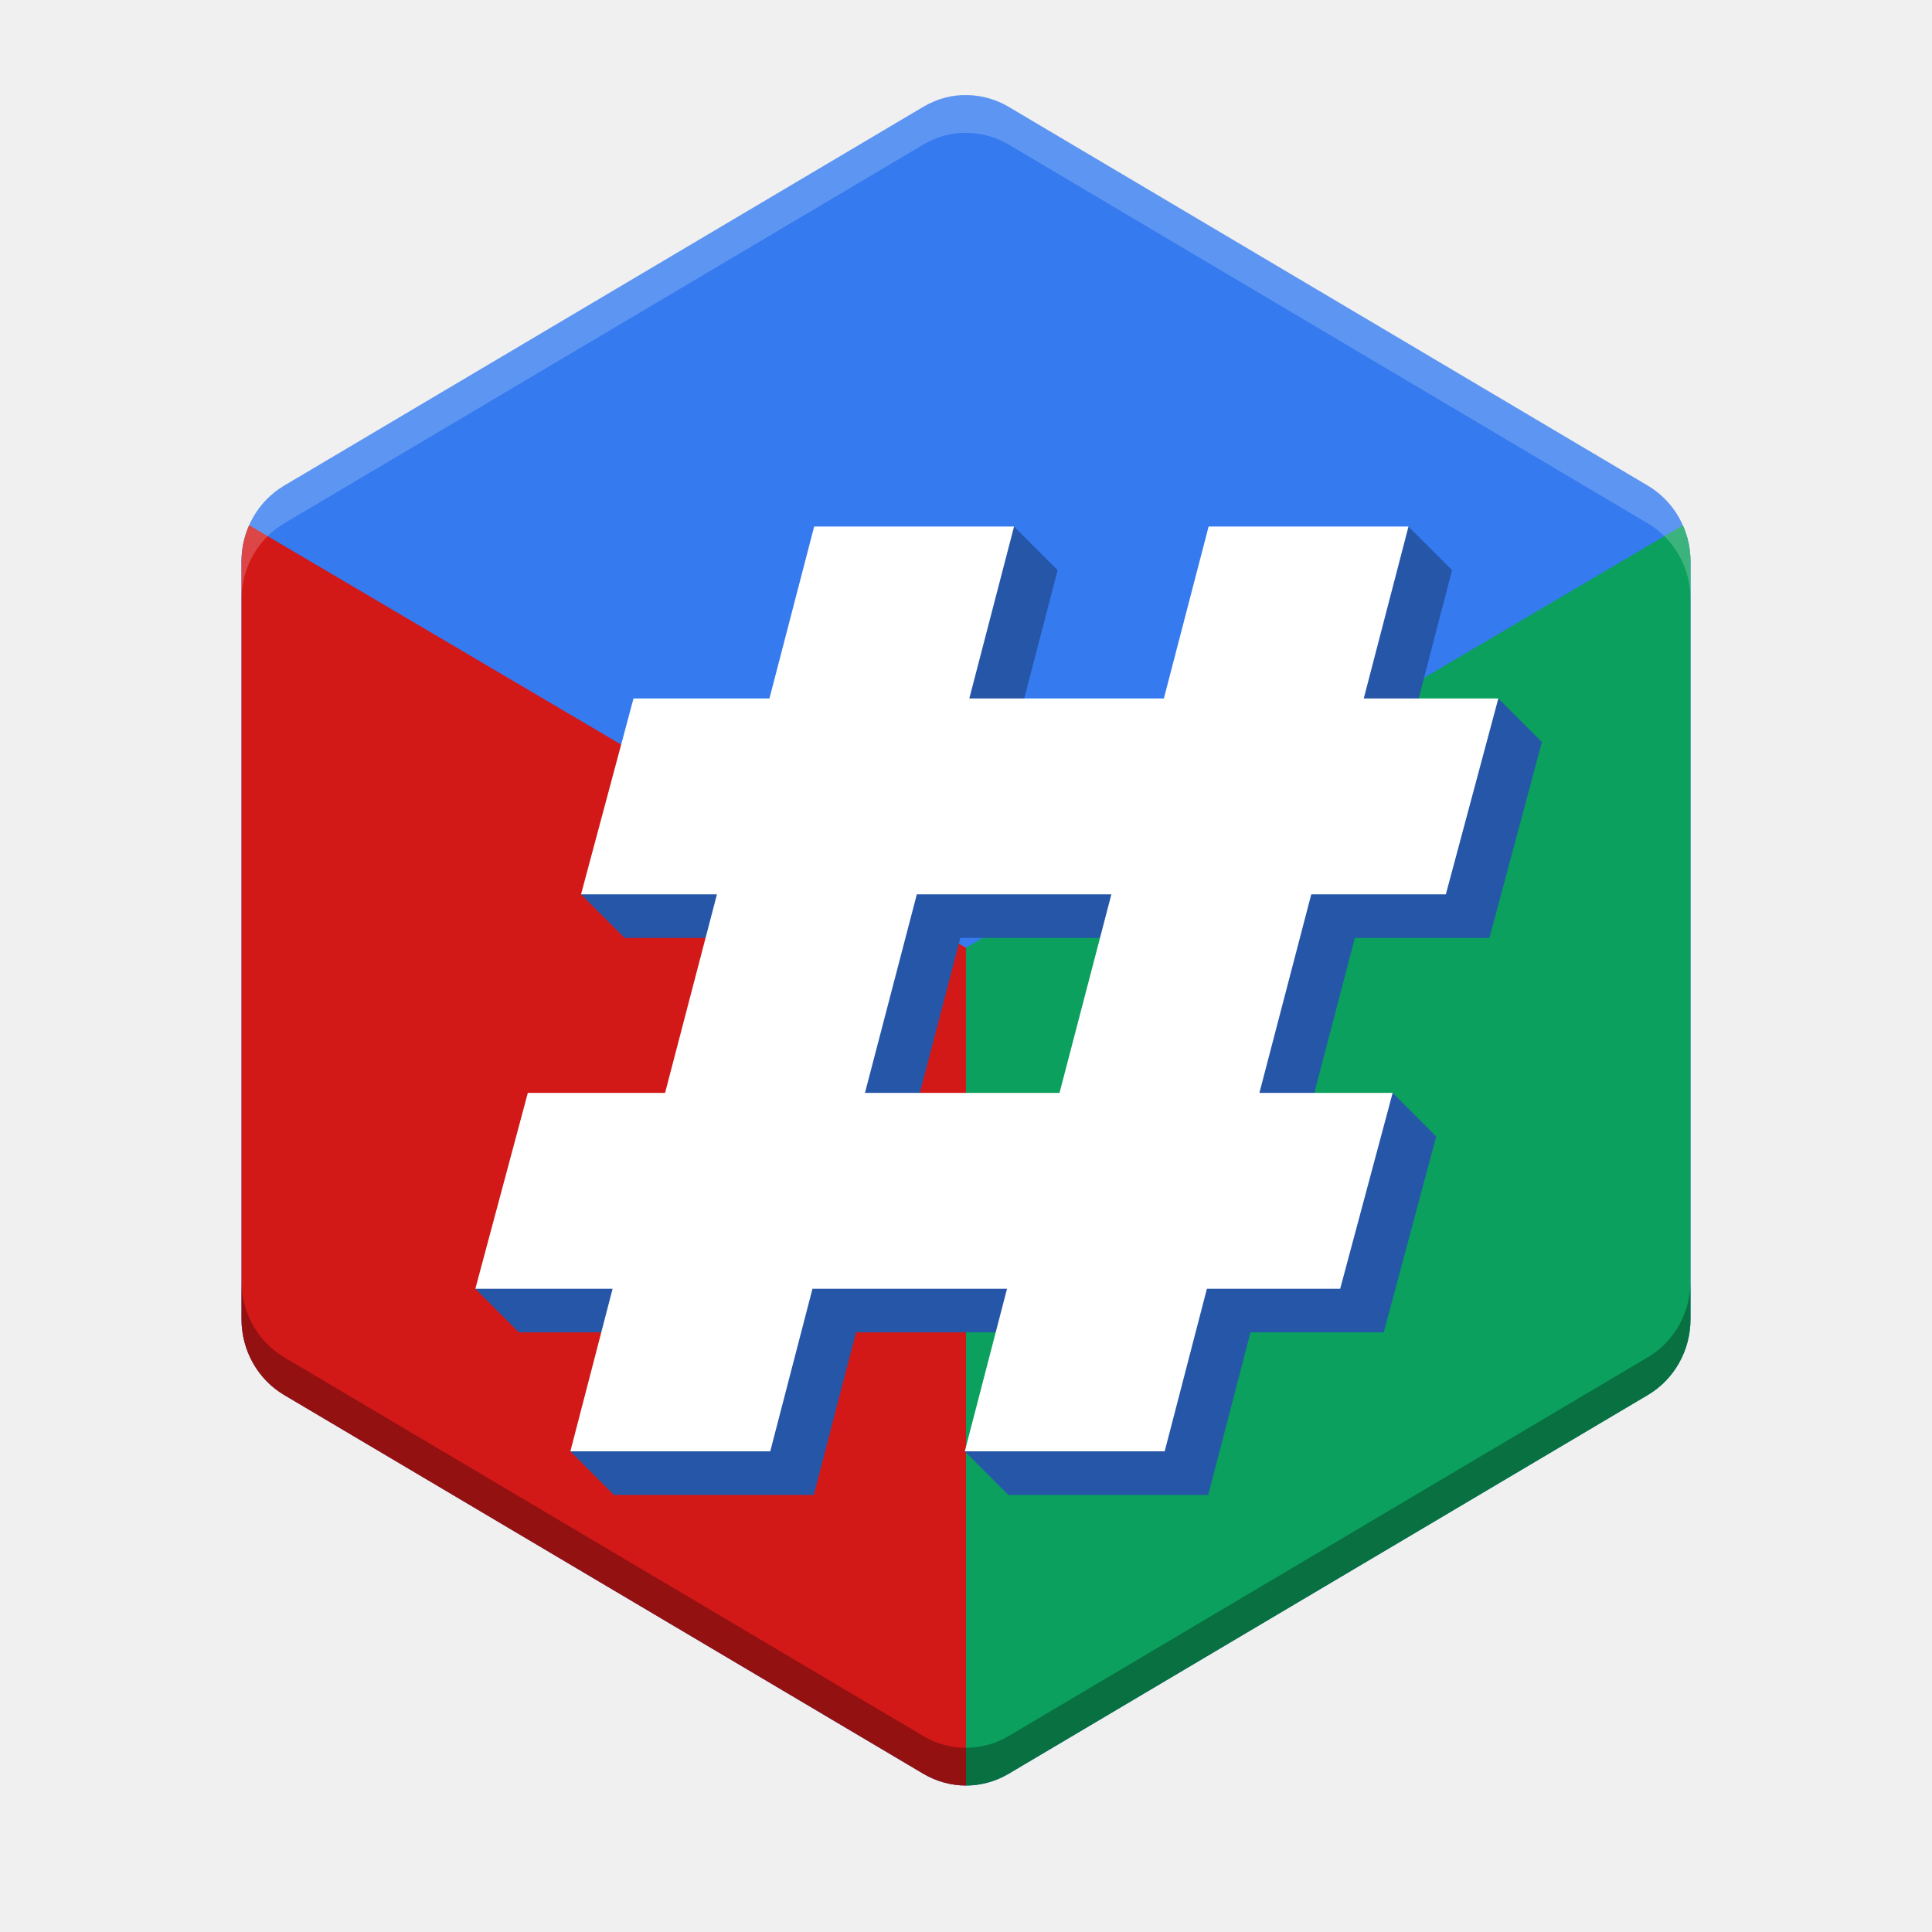
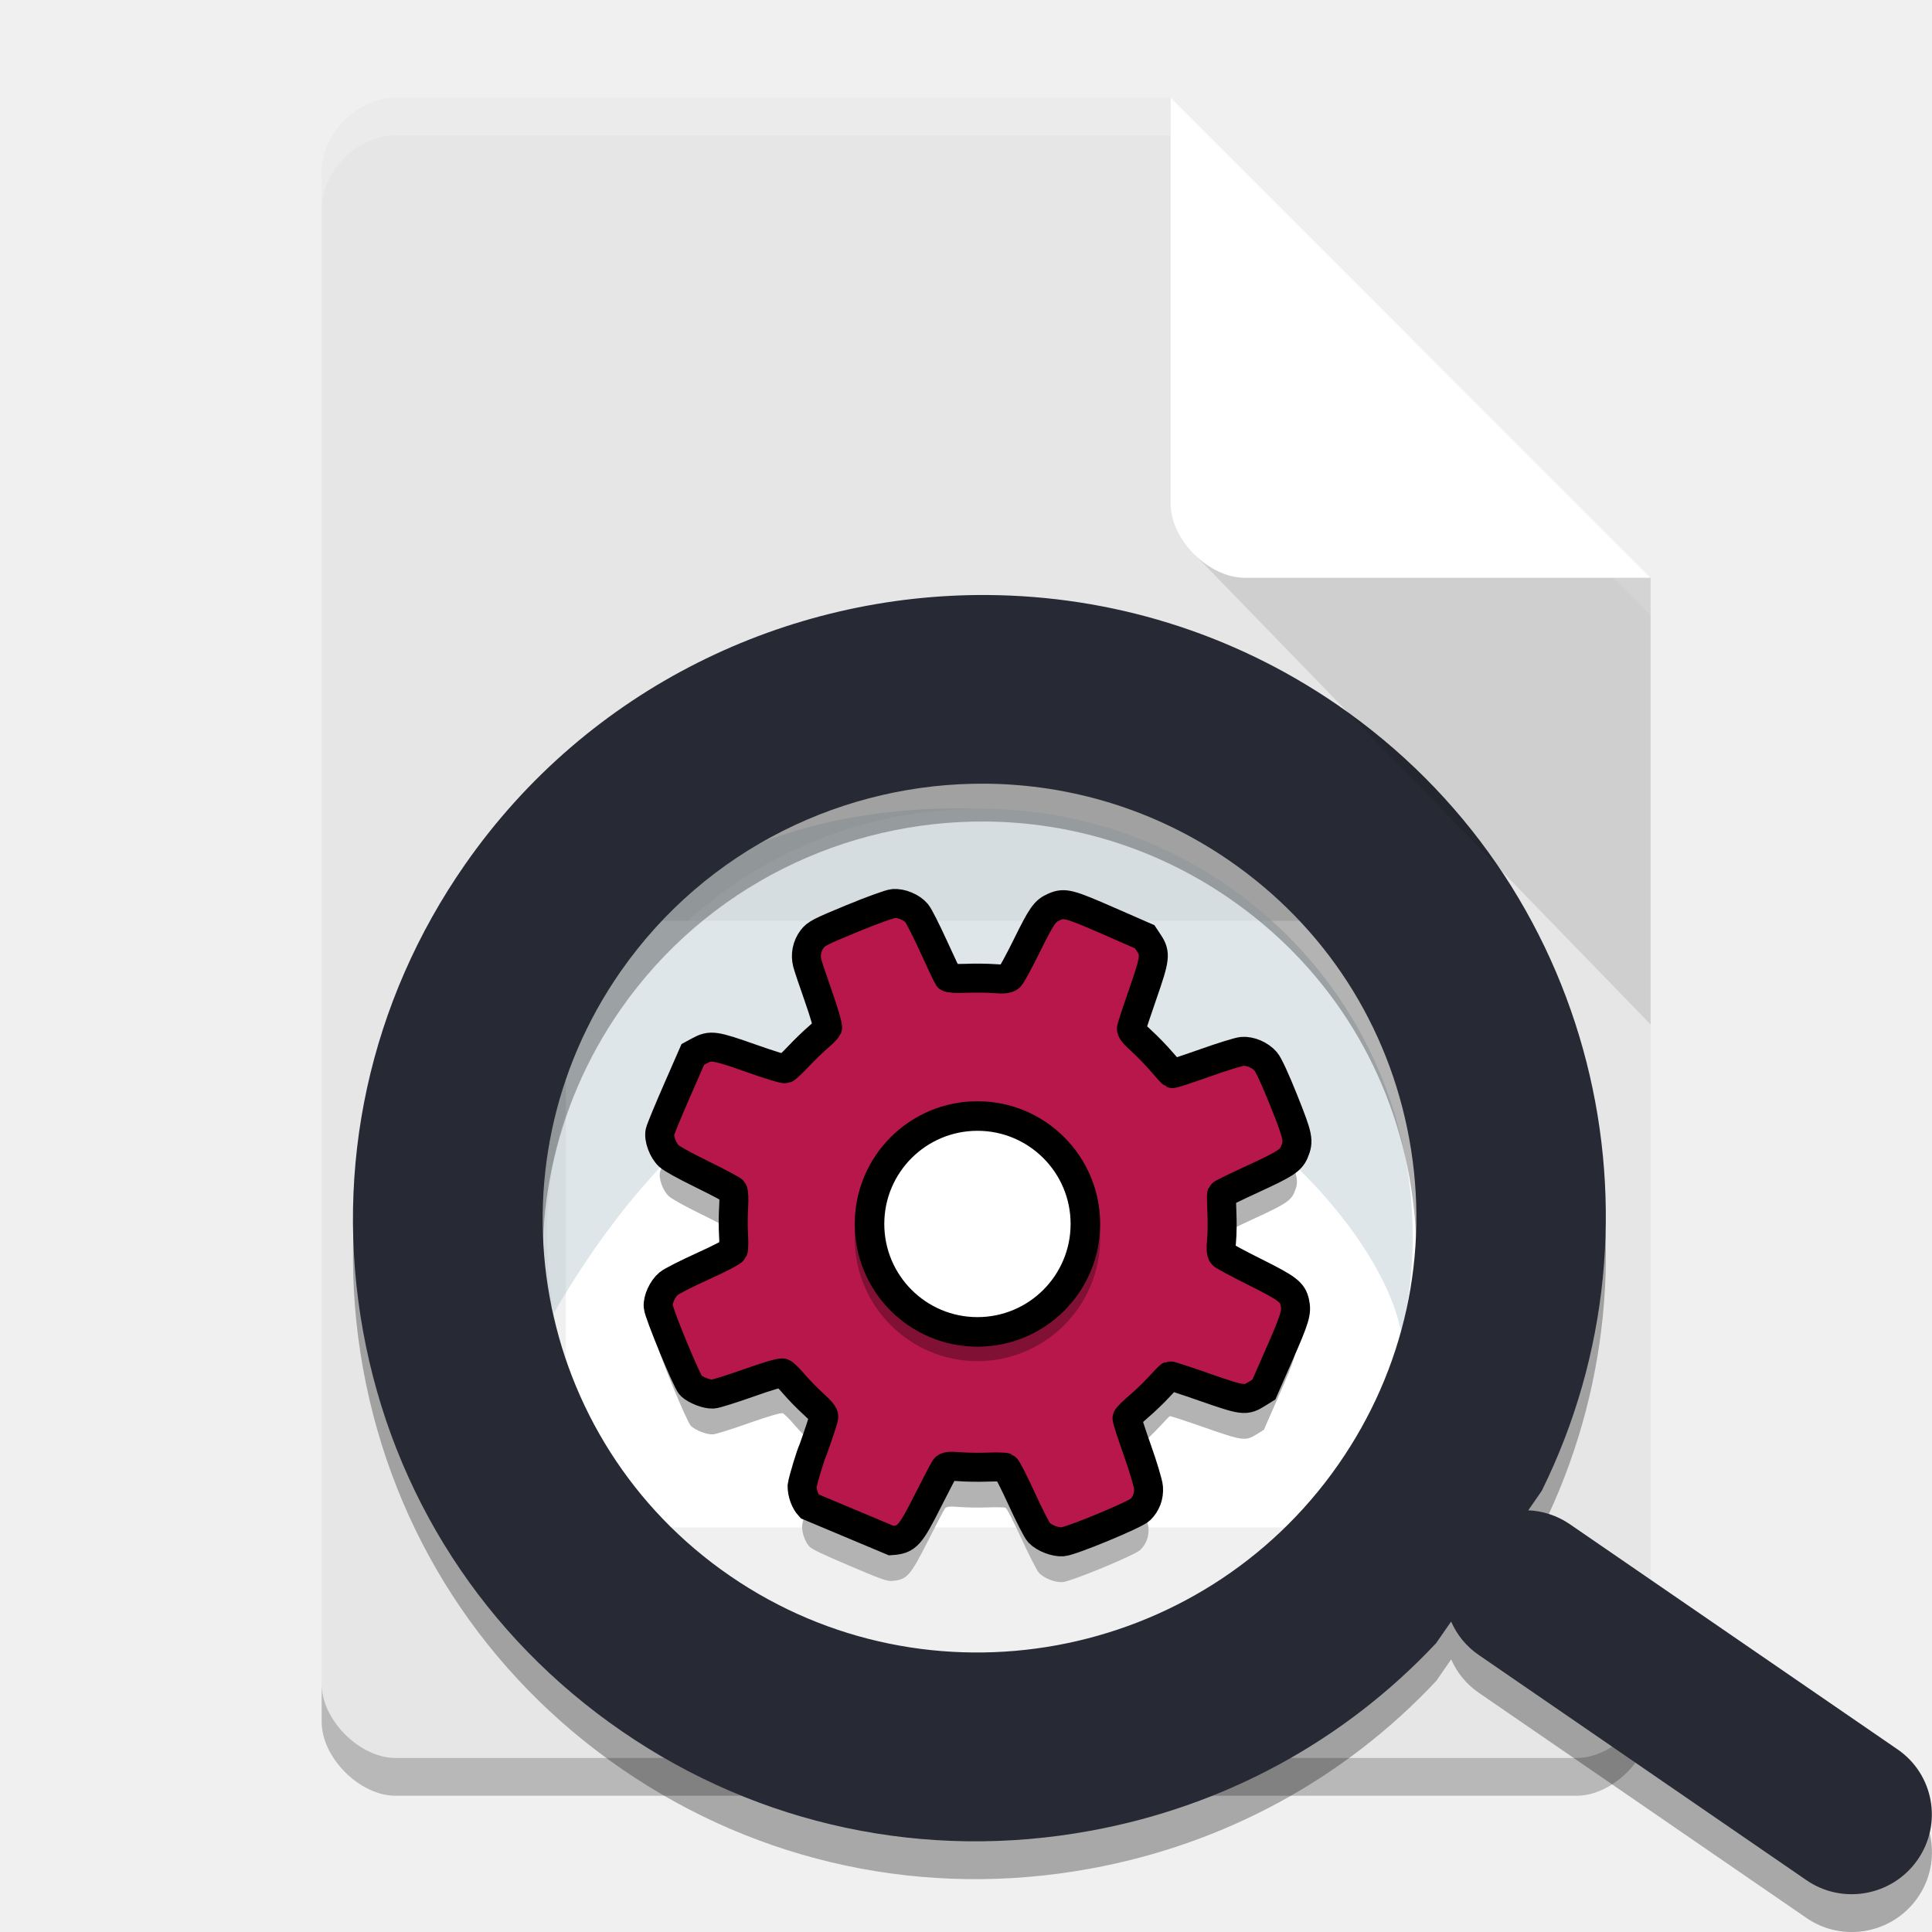
- <svg xmlns="http://www.w3.org/2000/svg" width="512" height="512" version="1.1" viewBox="0 0 384 384">
-   <path d="m192.39 18.91c-3.106-0.121-6.176 0.73-8.871 2.324l-127.05 75.297c-5.242 3.106-8.473 8.852-8.473 15.07v150.59c0 6.215 3.231 11.961 8.473 15.066l127.05 75.297c5.246 3.106 11.707 3.106 16.949 0l127.05-75.297c5.246-3.106 8.477-8.852 8.477-15.066v-150.59c0-6.219-3.231-11.965-8.477-15.07l-127.05-75.297c-2.461-1.457-5.238-2.258-8.078-2.324z" fill="#357aef" />
-   <path d="m192 354.89c-2.926 0-5.848-0.789-8.469-2.34l-127.06-75.281c-5.242-3.106-8.469-8.859-8.469-15.074v-150.59c0-2.527 0.535-4.977 1.52-7.203l142.48 83.996z" fill="#d31818" />
-   <path d="m192 354.89c2.926 0 5.848-0.789 8.469-2.34l127.06-75.281c5.246-3.106 8.469-8.859 8.469-15.074v-150.59c0-2.527-0.535-4.977-1.52-7.203l-142.48 83.996z" fill="#0ba05d" />
-   <path transform="scale(.75)" d="m254.98 25.213c-3.607 0.138-7.135 1.24-10.279 3.1l-169.4 100.4c-6.99 4.141-11.297 11.802-11.297 20.094v10c0-8.292 4.307-15.953 11.297-20.094l169.4-100.4c3.594-2.125 7.688-3.261 11.828-3.1 3.786 0.089 7.49 1.157 10.771 3.1l169.4 100.4c6.995 4.141 11.303 11.802 11.303 20.094v-10c0-8.292-4.308-15.953-11.303-20.094l-169.4-100.4c-3.281-1.943-6.985-3.011-10.771-3.1-0.518-0.02-1.034-0.02-1.549 0z" fill="#fff" opacity=".2" stroke-width="1.333" />
-   <path transform="scale(.75)" d="m64 339.59v10c0 8.287 4.307 15.947 11.297 20.088l169.4 100.4c6.995 4.141 15.61 4.141 22.6 0l169.4-100.4c6.995-4.141 11.303-11.801 11.303-20.088v-10c0 8.287-4.308 15.947-11.303 20.088l-169.4 100.4c-6.99 4.141-15.605 4.141-22.6 0l-169.4-100.4c-6.99-4.141-11.297-11.801-11.297-20.088z" opacity=".3" stroke-width="1.333" />
-   <g transform="matrix(2.114 0 -.56644 2.114 55.352 57.278)" stroke-width="5.43" aria-label="#">
-     <path d="m99.022 113.46h18.793l-0.125-15.285h12.529v-18.417l-5.189-4.093-7.339 4.093-0.125-18.667h12.653v-18.417l-5.189-4.093-7.464 4.093-0.125-16.162-5.189-4.093-13.603 4.093 0.125 16.162h-18.292l-0.125-16.162-5.189-4.093-13.603 4.093 0.125 16.162h-12.779l-5.189 14.324 5.189 4.093h12.779l0.125 18.667h-12.904l-5.189 14.324 5.189 4.093h12.904l-5.064 11.192 5.189 4.093h18.793l-0.125-15.285h18.292l-5.064 11.192zm-18.417-33.702-0.125-18.667h18.292l0.125 18.667z" fill="#2656a8" />
-     <path d="m93.829 109.36h18.793l-0.125-15.285h12.529v-18.417h-12.529l-0.125-18.667h12.653v-18.417h-12.653l-0.125-16.162h-18.793l0.125 16.162h-18.292l-0.125-16.162h-18.793l0.125 16.162h-12.779v18.417h12.779l0.125 18.667h-12.904v18.417h12.904l0.125 15.285h18.793l-0.125-15.285h18.292zm-18.417-33.702-0.125-18.667h18.292l0.125 18.667z" fill="#fff" />
+ <svg xmlns="http://www.w3.org/2000/svg" width="512" height="512" version="1.1" viewBox="0 0 135.47 135.47">
+   <path d="m27.733 6.853c-2.667 0-5.178 2.511-5.178 5.178v108.71c0 2.511 2.667 5.178 5.178 5.178h82.831c2.511 0 5.178-2.667 5.178-5.178v-80.227l-33.656-33.656z" fill="#e6e6e6" stroke-width="3.969" />
+   <rect x="39.681" y="64.561" width="60.823" height="42.54" fill="#fff" />
+   <path d="m27.733 6.853c-2.666 0-5.178 2.511-5.178 5.178v2.646c0-2.666 2.511-5.178 5.178-5.178h54.353l33.657 33.657v-2.646l-33.657-33.657z" fill="#fff" opacity=".2" stroke-width="3.969" />
+   <path d="m22.555 118.09v2.646c0 2.511 2.667 5.178 5.178 5.178h82.832c2.511 0 5.178-2.667 5.178-5.178v-2.646c0 2.511-2.667 5.178-5.178 5.178h-82.832c-2.511 0-5.178-2.667-5.178-5.178z" opacity=".2" stroke-width=".353" />
+   <g transform="matrix(1.3373 0 0 1.3373 -84.297 -163.12)">
+     <ellipse cx="114.41" cy="186.82" rx="22.696" ry="22.436" fill="#fff" opacity=".4" stroke-width="2.6" />
+     <path d="m114.41 164.38c-16.147-0.497-25.361 9.756-24.061 22.548 0 1.368 1.49 2.595 1.726 3.895 17.062-29.37 42.532-9.111 44.446 1.087 0.382-1.635 0.588-3.341 0.588-5.094-3e-3 -12.39-10.164-22.436-22.698-22.436z" fill="#acc0c7" opacity=".4" stroke-width="2.6" />
+     <path d="m114.87 155.16c-10.55-0.089-20.986 4.856-27.447 14.127-5.008 7.187-6.906 15.877-5.348 24.472 1.558 8.588 6.38 16.037 13.577 20.982 7.194 4.945 15.921 6.802 24.565 5.213 7.041-1.287 13.331-4.727 18.126-9.841l0.783-1.13c0.298 0.686 0.786 1.299 1.451 1.754l17.18 11.807c1.898 1.306 4.51 0.827 5.827-1.066 1.321-1.893 0.851-4.485-1.045-5.791h-5.3e-4l-17.184-11.807c-0.671-0.459-1.427-0.696-2.182-0.73l0.705-1.018c7.059-14.277 2.775-31.94-10.725-41.222-5.579-3.832-11.951-5.698-18.281-5.752zm-0.142 9.892c4.415 0.039 8.856 1.342 12.743 4.017 5.018 3.448 8.378 8.64 9.462 14.631 1.087 5.993-0.237 12.052-3.728 17.059-7.215 10.345-21.52 12.961-31.89 5.832-10.369-7.122-12.944-21.338-5.736-31.692 4.51-6.464 11.791-9.911 19.149-9.846z" opacity=".3" stroke-width=".265" />
+     <path transform="scale(.26458)" d="m434.15 578.94c-39.875-0.338-79.316 18.355-103.74 53.395-18.927 27.162-26.101 60.006-20.215 92.494 5.886 32.459 24.115 60.613 51.316 79.303 27.192 18.691 60.173 25.708 92.846 19.703 26.612-4.864 50.383-17.865 68.506-37.195l2.961-4.269c1.128 2.593 2.971 4.911 5.482 6.631l64.932 44.625c7.173 4.937 17.045 3.125 22.021-4.029 4.991-7.154 3.216-16.95-3.951-21.887h-2e-3l-64.947-44.625c-2.534-1.736-5.392-2.631-8.248-2.758l2.666-3.846c26.681-53.959 10.487-120.72-40.537-155.8-21.086-14.483-45.169-21.537-69.094-21.74zm-0.535 37.389c16.685 0.147 33.472 5.073 48.164 15.182 18.966 13.031 31.664 32.655 35.762 55.297 4.108 22.65-0.895 45.55-14.092 64.477-27.271 39.1-81.335 48.988-120.53 22.041-39.189-26.916-48.922-80.649-21.68-119.78 17.044-24.432 44.565-37.46 72.373-37.215z" fill="#272a34" />
+   </g>
+   <path d="m98.899 23.667-15.171 15.171 32.014 33.001 9e-5 -31.329z" opacity=".1" stroke-width=".265" />
+   <path d="m82.086 6.853 33.657 33.657h-28.479c-2.511 0-5.178-2.667-5.178-5.178z" fill="#fff" stroke-width=".353" />
+   <g transform="matrix(.13558 0 0 .13558 42.514 60.198)">
+     <path d="m105.05 355.84c-2.227-2.391-3.82-6.766-3.797-10.441 8e-3 -1.895 1.961-8.363 5.578-18.492 3.062-8.57 5.606-16.352 5.656-17.293 0.066-1.246-1.422-3.082-5.496-6.777-3.074-2.789-7.539-7.367-9.922-10.176-2.387-2.812-4.996-5.391-5.805-5.731-0.906-0.383-7.562 1.543-17.379 5.031-8.75 3.109-17.152 5.742-18.668 5.852-3.117 0.23-8.977-2-11.484-4.371-1.992-1.887-16.574-37.184-16.895-40.898-0.316-3.684 2.242-9.238 5.473-11.891 1.473-1.207 9.438-5.254 17.699-8.988 8.895-4.023 15.266-7.371 15.621-8.207 0.328-0.777 0.402-4.422 0.164-8.102-0.238-3.676-0.215-10.055 0.055-14.176 0.266-4.117 0.086-7.973-0.402-8.562-0.488-0.59-7.574-4.352-15.742-8.359-9.5-4.66-15.754-8.121-17.363-9.602-3.059-2.82-5.344-9.012-4.582-12.434 0.305-1.387 4.254-10.969 8.766-21.289l8.211-18.762 3.32-1.801c5.863-3.176 7.871-2.894 26.641 3.734 10.625 3.754 17.203 5.746 17.949 5.441 0.648-0.266 3.711-3.168 6.801-6.445 3.094-3.277 7.606-7.648 10.027-9.707 2.422-2.059 4.644-4.32 4.945-5.019 0.297-0.703-1.777-7.867-4.609-15.918-2.832-8.047-5.469-15.914-5.863-17.477-1.105-4.398-0.207-8.879 2.5-12.496 2.043-2.731 4.121-3.801 20.57-10.586 10.062-4.148 19.734-7.652 21.492-7.785 4.082-0.305 9.418 1.93 12.023 5.035 1.098 1.309 5.047 9.082 8.781 17.281 3.731 8.195 7.098 15.312 7.481 15.816 0.406 0.527 4.184 0.766 8.992 0.566 4.562-0.188 11.238-0.117 14.836 0.156 4.879 0.371 6.926 0.152 8.051-0.855 0.824-0.742 4.793-8.027 8.816-16.191 7.734-15.695 9.363-18.004 14.148-20.062 5.324-2.285 7.578-1.703 28.102 7.269l18.695 8.176 2.113 3.191c3.637 5.488 3.363 7.832-3.031 26.23-3.098 8.91-5.758 16.937-5.914 17.844-0.223 1.277 0.965 2.785 5.25 6.676 3.047 2.766 7.746 7.621 10.441 10.793 2.695 3.168 5.172 5.879 5.508 6.023 0.336 0.141 7.863-2.324 16.73-5.477 8.867-3.152 17.562-5.848 19.328-5.992 4.168-0.336 9.238 1.832 12.203 5.223 1.41 1.609 5.106 9.637 9.426 20.477 7.422 18.602 7.809 20.535 5.301 26.473-1.77 4.203-4.809 6.164-21.145 13.664-8.887 4.078-16.273 7.695-16.418 8.039-0.148 0.348-0.082 4.598 0.141 9.453 0.227 4.852 0.141 11.48-0.191 14.727-0.414 4.031-0.234 6.281 0.555 7.102 0.641 0.66 8.156 4.695 16.703 8.965 16.961 8.473 19.465 10.379 20.645 15.727 1.113 5.055 0.203 8.105-8.082 26.98l-7.926 18.055-3.418 2.129c-6.098 3.797-7.18 3.668-27.043-3.266-9.707-3.387-17.883-6.062-18.172-5.945-0.289 0.117-2.742 2.637-5.449 5.602-2.711 2.965-7.531 7.606-10.719 10.312-3.184 2.707-5.871 5.391-5.973 5.957-0.102 0.57 2.297 8.023 5.332 16.566 3.035 8.539 5.633 17.242 5.777 19.34 0.305 4.453-1.168 8.41-4.258 11.43-2.727 2.664-35.594 16.273-40.145 16.621-3.805 0.293-9.566-1.945-12.23-4.75-1.02-1.074-5.07-8.984-9-17.578-3.93-8.594-7.652-15.844-8.277-16.109-0.621-0.266-4.852-0.348-9.398-0.184-4.547 0.164-11.141 0.059-14.648-0.23-4.848-0.402-6.609-0.211-7.344 0.801-0.535 0.73-4.445 8.215-8.695 16.633-9.344 18.52-10.949 20.273-19.008 20.82-2.336 0.16-5.594-1.023-21.691-7.875-14.25-6.066-19.371-8.523-20.664-9.91zm63.801-72.758c17.859 5.457 35.039 4.695 52.363-2.324 13.203-5.352 23.598-13.23 32.766-24.828 5.746-7.273 13.438-25.453 14.699-34.746 3.828-28.199-6.379-54.484-28.199-72.621-5.082-4.223-6.594-5.062-17.906-9.914-10.836-4.648-13.18-5.414-19.062-6.211-29.371-3.973-58.473 8.645-75.102 32.562-14.941 21.488-17.918 48.625-8.035 73.227 5.176 12.883 14.055 24.488 25.344 33.125 3.219 2.465 8.043 5.356 15.094 9.051 0.562 0.293 4.18 1.5 8.039 2.68zm-4.969-37.09c-15.961-12.535-22.074-33.234-15.391-52.109 4.672-13.195 13.426-22.324 26.418-27.551 23.664-9.52 50.293 1.59 59.777 24.93 7.812 19.227 2.922 39.789-12.613 53.07-13.234 11.312-30 14.191-46.43 7.973-5.594-2.117-8.207-3.519-11.762-6.312zm27.738-9.281c5.773 0.25 15.914-2.754 20.57-6.785 3.289-2.844 4.008-3.949 6.684-10.258 2.844-6.715 1.109-7.352 0.609-12.57-1.012-10.535-6.066-17.801-15.59-22.418-7.652-3.707-13.035-4.035-20.867-1.27-9.934 3.508-16.637 11.395-18.141 21.34-1.305 8.613 0.676 15.672 6.246 22.27 5.191 6.156 11.883 9.324 20.488 9.691z" fill="#b3b3b3" />
+     <path d="m105.05 335c-2.227-2.391-3.82-6.766-3.797-10.441 0.471-3.361 4.834-17.462 5.578-18.496 3.062-8.566 5.606-16.348 5.656-17.289 0.066-1.25-1.422-3.082-5.496-6.781-3.074-2.785-7.539-7.367-9.922-10.176-2.387-2.809-4.996-5.387-5.805-5.727-0.906-0.387-7.562 1.543-17.379 5.027-8.75 3.109-17.152 5.746-18.668 5.856-3.117 0.227-8.977-2.004-11.484-4.375-1.992-1.883-16.574-37.18-16.895-40.895-0.316-3.684 2.242-9.238 5.473-11.891 1.473-1.211 9.438-5.254 17.699-8.992 8.895-4.019 15.266-7.367 15.621-8.207 0.328-0.777 0.402-4.418 0.164-8.098-0.238-3.676-0.215-10.055 0.055-14.176 0.266-4.121 0.086-7.973-0.402-8.566-0.488-0.59-7.574-4.352-15.742-8.355-9.5-4.66-15.754-8.121-17.363-9.602-3.059-2.824-5.344-9.012-4.582-12.434 0.305-1.391 4.254-10.969 8.77-21.289l8.207-18.766 3.32-1.797c5.863-3.176 7.871-2.894 26.641 3.734 10.625 3.754 17.203 5.746 17.949 5.441 0.648-0.27 3.711-3.168 6.801-6.445 3.094-3.281 7.606-7.648 10.027-9.707 2.422-2.059 4.644-4.32 4.945-5.023 0.297-0.703-1.777-7.863-4.609-15.914-2.832-8.051-5.469-15.914-5.863-17.477-1.105-4.398-0.207-8.883 2.5-12.5 2.043-2.731 4.121-3.797 20.57-10.582 10.062-4.148 19.734-7.652 21.492-7.785 4.082-0.305 9.418 1.93 12.023 5.035 1.098 1.305 5.047 9.082 8.781 17.281 3.731 8.195 7.098 15.312 7.481 15.812 0.406 0.531 4.184 0.77 8.992 0.57 4.562-0.188 11.238-0.121 14.836 0.152 4.879 0.371 6.926 0.156 8.051-0.852 0.824-0.746 4.793-8.031 8.816-16.191 7.734-15.695 9.363-18.008 14.148-20.062 5.324-2.289 7.578-1.703 28.102 7.269l18.695 8.172 2.113 3.191c3.637 5.492 3.363 7.832-3.031 26.234-3.098 8.906-5.758 16.937-5.914 17.844-0.223 1.273 0.965 2.781 5.25 6.676 3.047 2.762 7.746 7.621 10.441 10.789 2.695 3.172 5.172 5.883 5.508 6.023 0.336 0.145 7.863-2.32 16.73-5.473 8.867-3.152 17.563-5.848 19.328-5.992 4.168-0.336 9.238 1.832 12.203 5.219 1.41 1.609 5.106 9.641 9.426 20.477 7.422 18.605 7.809 20.539 5.301 26.477-1.77 4.203-4.809 6.164-21.145 13.664-8.887 4.078-16.273 7.695-16.418 8.039-0.148 0.344-0.082 4.598 0.141 9.453 0.227 4.852 0.141 11.48-0.191 14.723-0.414 4.035-0.234 6.285 0.555 7.106 0.641 0.66 8.156 4.691 16.703 8.965 16.961 8.473 19.465 10.379 20.645 15.727 1.113 5.055 0.203 8.102-8.082 26.98l-7.926 18.055-3.418 2.129c-6.098 3.797-7.18 3.668-27.043-3.266-9.707-3.387-17.883-6.062-18.172-5.949-0.289 0.117-2.742 2.641-5.449 5.606-2.711 2.965-7.531 7.606-10.719 10.312-3.184 2.707-5.871 5.387-5.973 5.957-0.102 0.57 2.297 8.023 5.332 16.562 3.035 8.543 5.633 17.246 5.777 19.344 0.305 4.453-1.168 8.41-4.258 11.43-2.727 2.664-35.594 16.273-40.145 16.621-3.805 0.293-9.566-1.945-12.23-4.75-1.02-1.074-5.07-8.984-9-17.578-3.93-8.594-7.652-15.844-8.277-16.109-0.621-0.266-4.852-0.352-9.398-0.188-4.547 0.168-11.141 0.062-14.648-0.227-4.848-0.402-6.609-0.211-7.344 0.797-0.535 0.73-4.445 8.219-8.695 16.637-9.344 18.516-10.949 20.273-19.008 20.82z" fill="#b8174c" stroke="#000" stroke-width="15" />
+     <path d="m191.95 133.03c-34.963 0-63.469 28.506-63.469 63.469s28.506 63.469 63.469 63.469 63.467-28.506 63.467-63.469-28.504-63.469-63.467-63.469z" color="#000000" color-rendering="auto" dominant-baseline="auto" image-rendering="auto" opacity=".3" shape-rendering="auto" solid-color="#000000" style="font-feature-settings:normal;font-variant-alternates:normal;font-variant-caps:normal;font-variant-ligatures:normal;font-variant-numeric:normal;font-variant-position:normal;isolation:auto;mix-blend-mode:normal;shape-padding:0;text-decoration-color:#000000;text-decoration-line:none;text-decoration-style:solid;text-indent:0;text-orientation:mixed;text-transform:none;white-space:normal" />
+     <path d="m247.77 189c0 30.832-24.992 55.824-55.824 55.824s-55.824-24.992-55.824-55.824 24.992-55.824 55.824-55.824 55.824 24.992 55.824 55.824z" fill="#fff" stroke="#000" stroke-width="15.287" />
  </g>
</svg>
